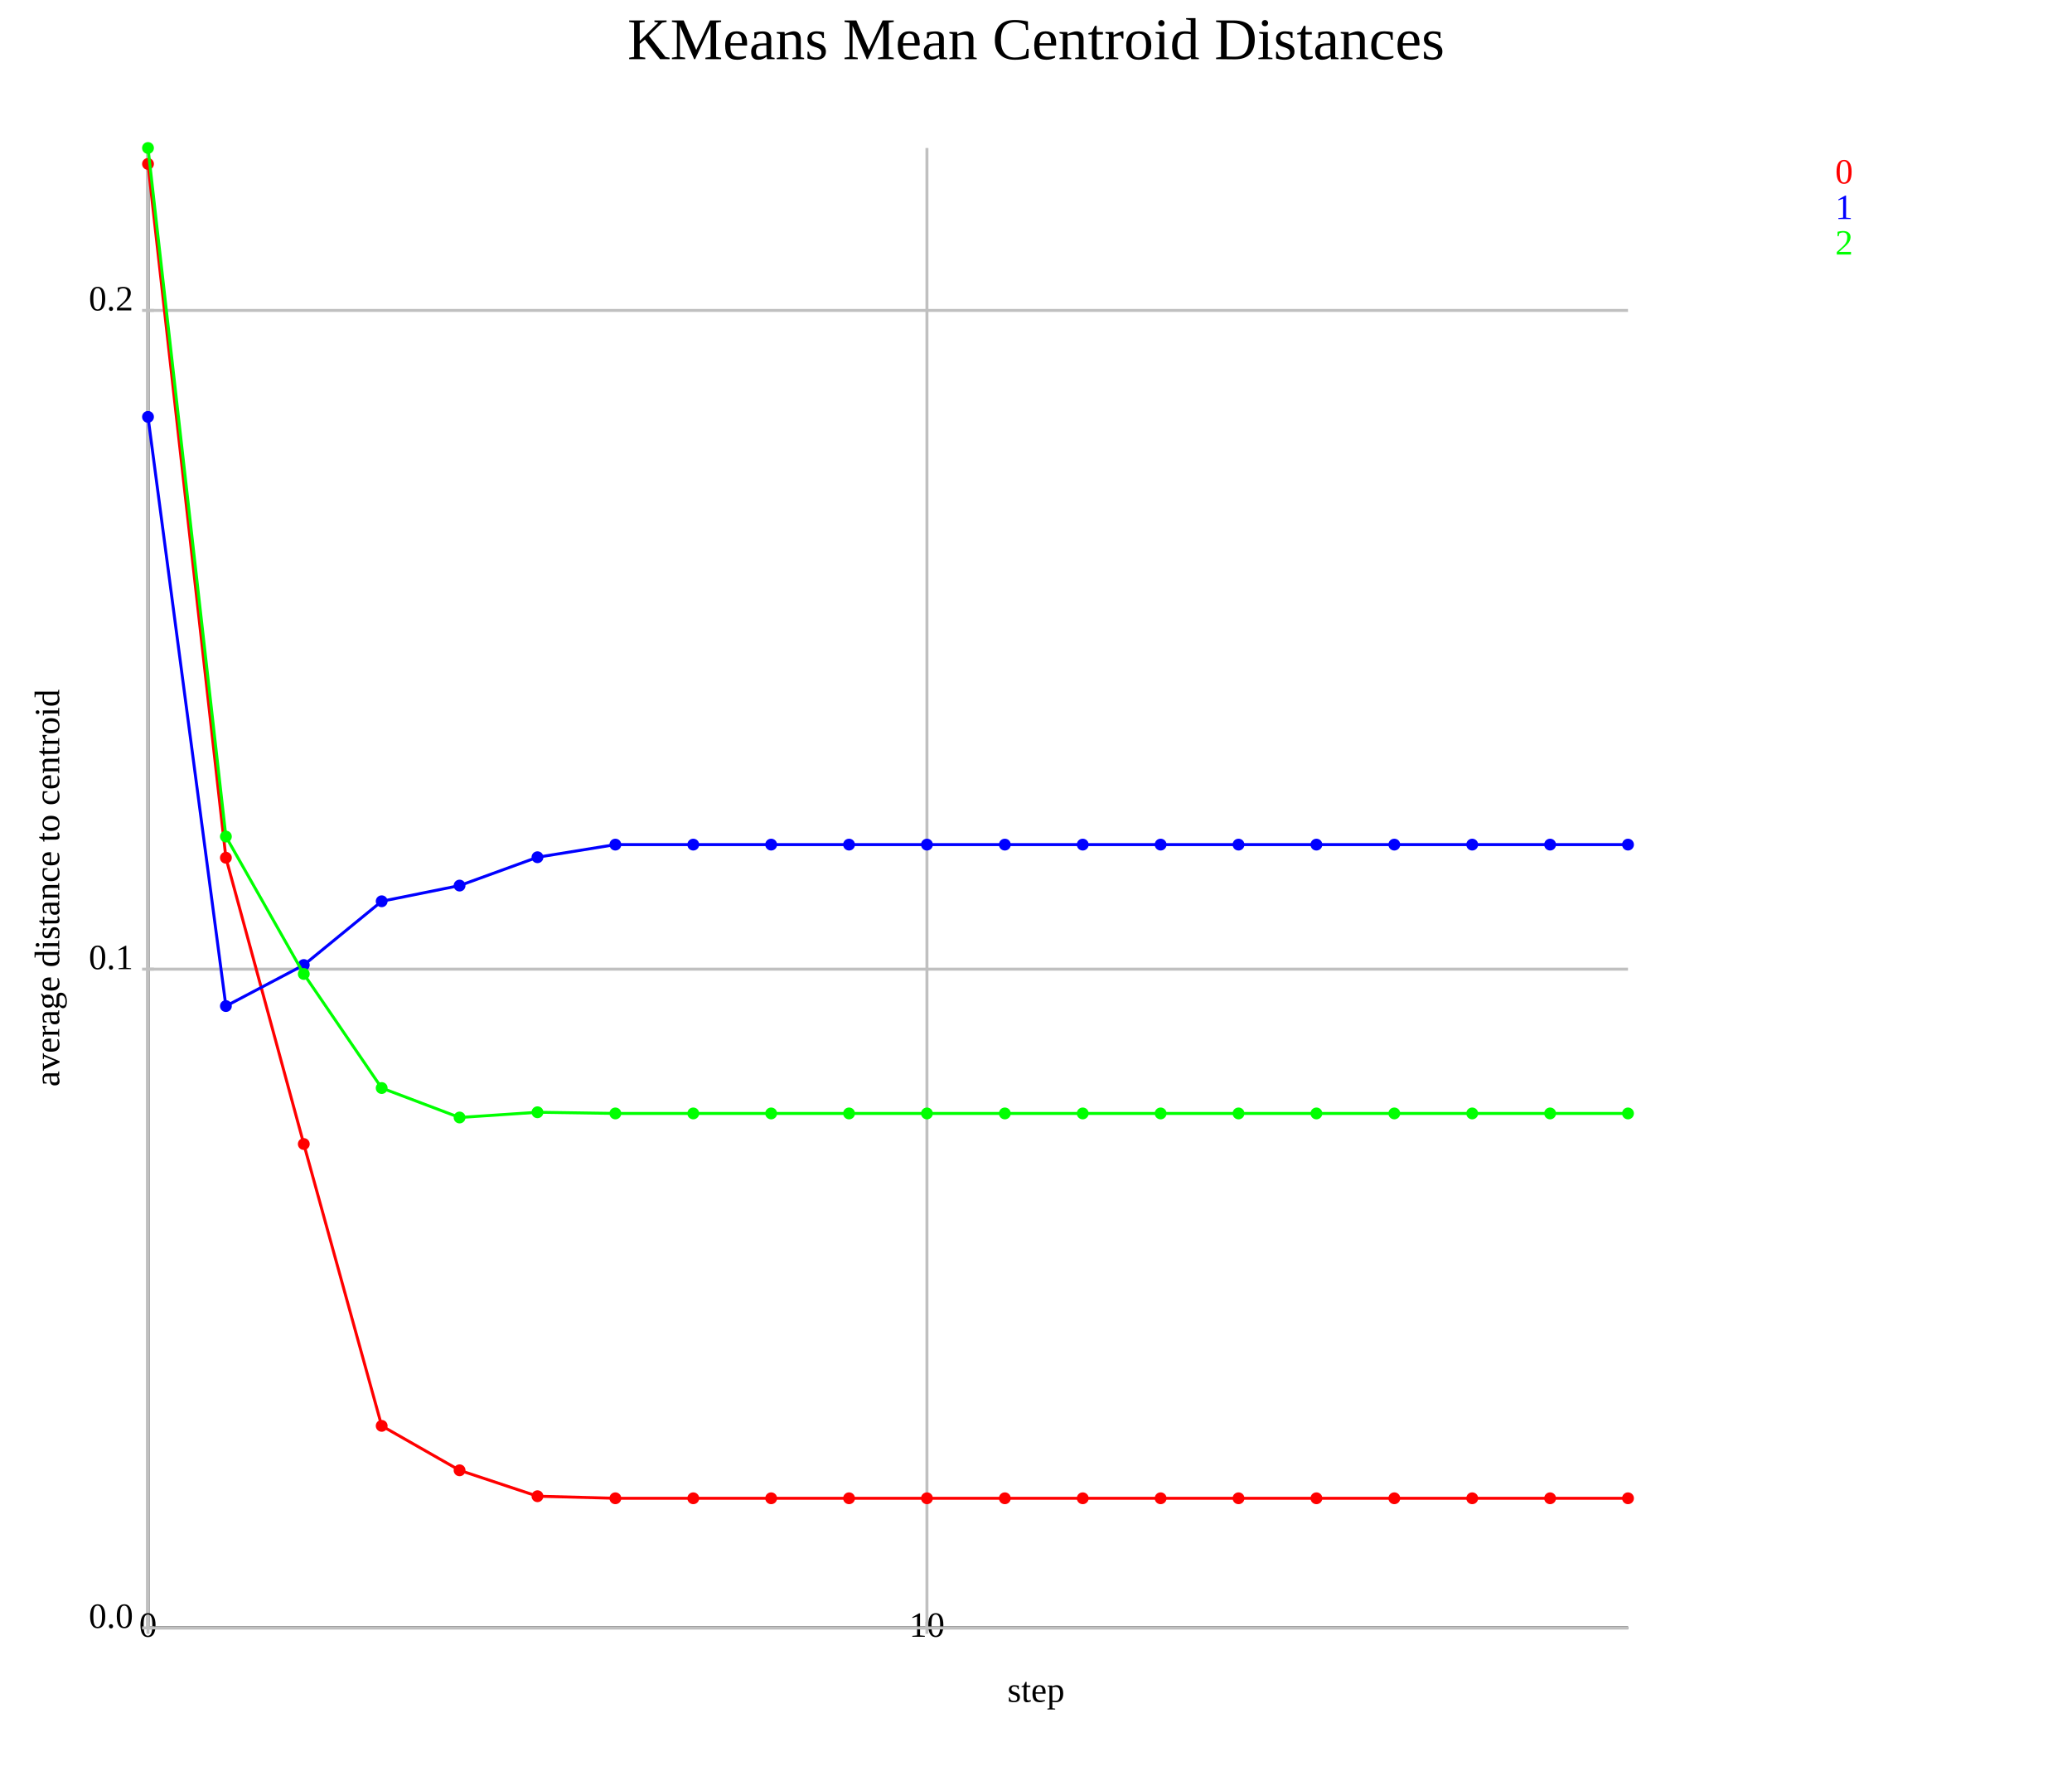
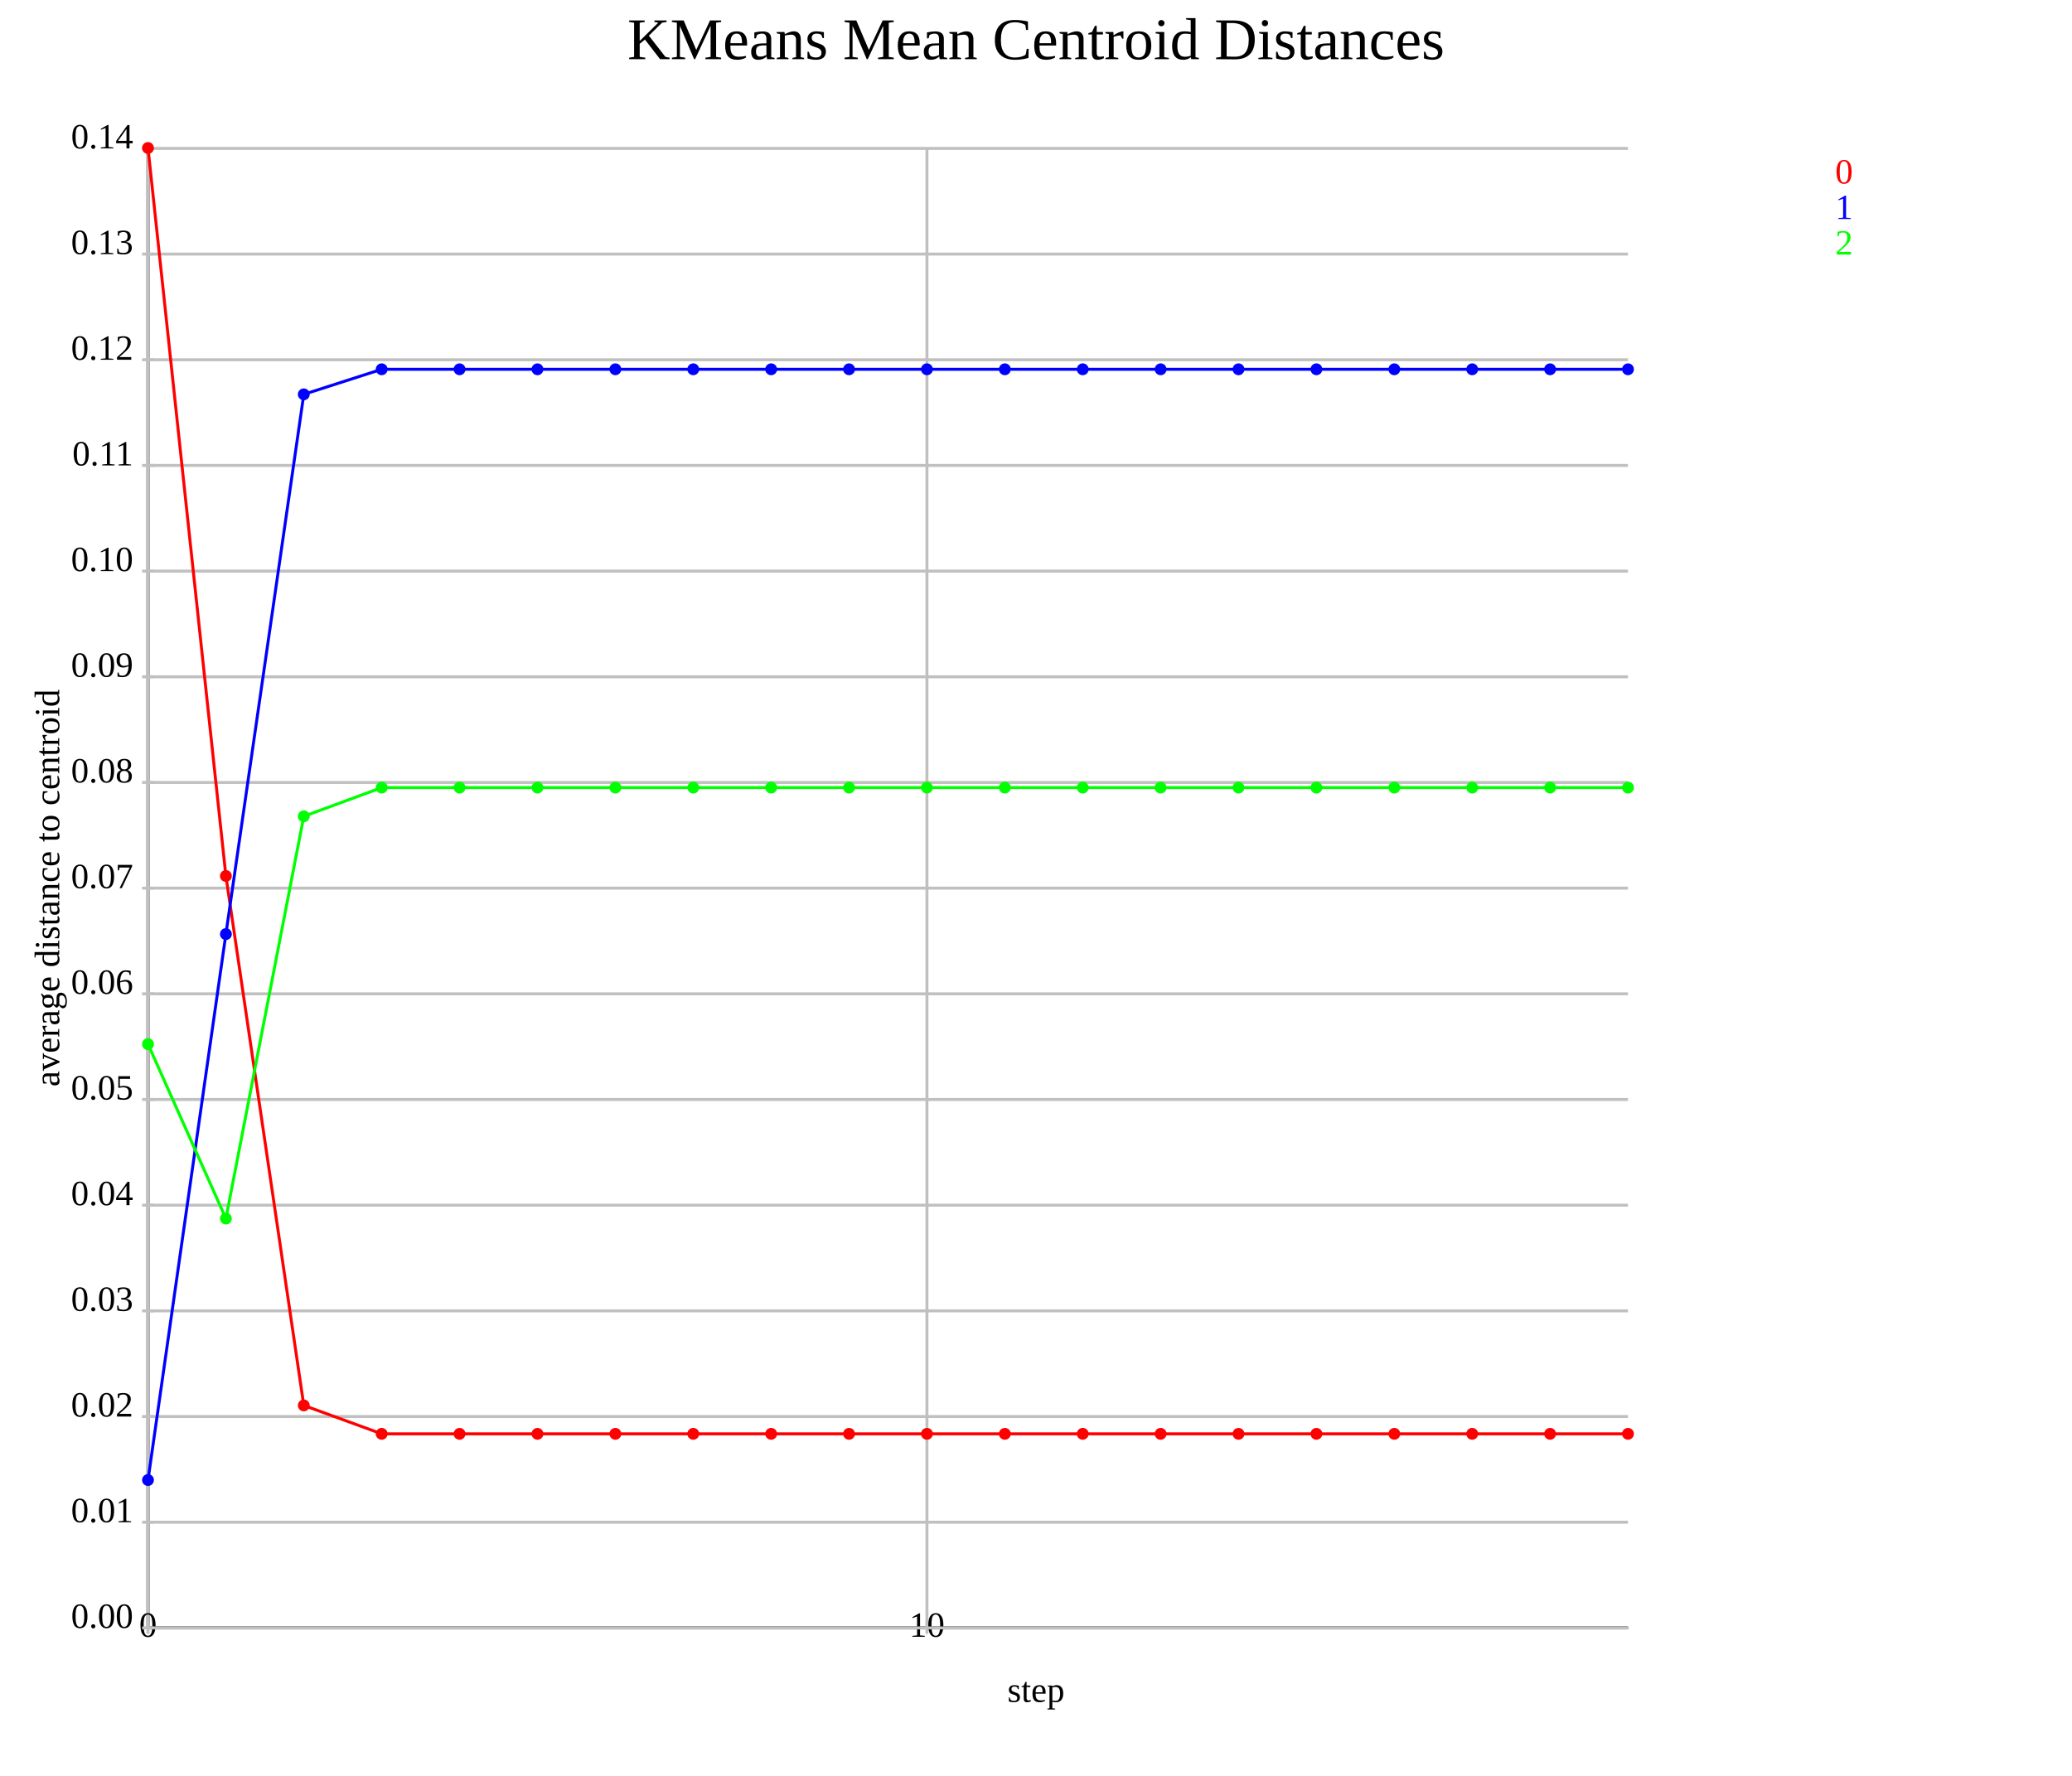
<svg xmlns="http://www.w3.org/2000/svg" version="1.1" width="700.0" height="600.0">
  <style>.caption {
  font-size: 14px;
  font-family: Georgia, serif;
}
</style>
  <line x1="50.0" y1="550.0" x2="550.0" y2="550.0" stroke="rgb(0,0,0)" stroke-width="1" />
  <line x1="50.0" y1="550.0" x2="50.0" y2="50.0" stroke="rgb(0,0,0)" stroke-width="1" />
  <line x1="50.0" y1="550.0" x2="50.0" y2="50.0" stroke="rgb(192,192,192)" stroke-width="1" />
  <line x1="50.0" y1="548.0" x2="50.0" y2="552.0" stroke="rgb(192,192,192)" stroke-width="1" />
  <text text-anchor="middle" alignment-baseline="hanging" x="50.0" y="553.0" font-size="12.0">0</text>
  <line x1="313.158" y1="550.0" x2="313.158" y2="50.0" stroke="rgb(192,192,192)" stroke-width="1" />
  <line x1="313.158" y1="548.0" x2="313.158" y2="552.0" stroke="rgb(192,192,192)" stroke-width="1" />
  <text text-anchor="middle" alignment-baseline="hanging" x="313.158" y="553.0" font-size="12.0">10</text>
  <line x1="50.0" y1="550.0" x2="550.0" y2="550.0" stroke="rgb(192,192,192)" stroke-width="1" />
-   <text text-anchor="end" alignment-baseline="middle" x="45.0" y="550.0" font-size="12.0">0.0</text>
+   <text text-anchor="end" alignment-baseline="middle" x="45.0" y="550.0" font-size="12.0">0.00</text>
  <line x1="48.0" y1="550.0" x2="52.0" y2="550.0" stroke="rgb(192,192,192)" stroke-width="1" />
-   <line x1="50.0" y1="327.438" x2="550.0" y2="327.438" stroke="rgb(192,192,192)" stroke-width="1" />
-   <text text-anchor="end" alignment-baseline="middle" x="45.0" y="327.438" font-size="12.0">0.1</text>
-   <line x1="48.0" y1="327.438" x2="52.0" y2="327.438" stroke="rgb(192,192,192)" stroke-width="1" />
-   <line x1="50.0" y1="104.876" x2="550.0" y2="104.876" stroke="rgb(192,192,192)" stroke-width="1" />
-   <text text-anchor="end" alignment-baseline="middle" x="45.0" y="104.876" font-size="12.0">0.2</text>
-   <line x1="48.0" y1="104.876" x2="52.0" y2="104.876" stroke="rgb(192,192,192)" stroke-width="1" />
-   <polyline points="50.0,55.386 76.316,289.796 102.632,386.52 128.947,481.742 155.263,496.76 181.579,505.513 207.895,506.209 234.211,506.209 260.526,506.209 286.842,506.209 313.158,506.209 339.474,506.209 365.789,506.209 392.105,506.209 418.421,506.209 444.737,506.209 471.053,506.209 497.368,506.209 523.684,506.209 550.0,506.209" fill="none" stroke="rgb(255,0,0)" stroke-width="1" />
-   <circle cx="50.0" cy="55.386" r="2" fill="rgb(255,0,0)" />
-   <circle cx="76.316" cy="289.796" r="2" fill="rgb(255,0,0)" />
-   <circle cx="102.632" cy="386.52" r="2" fill="rgb(255,0,0)" />
-   <circle cx="128.947" cy="481.742" r="2" fill="rgb(255,0,0)" />
-   <circle cx="155.263" cy="496.76" r="2" fill="rgb(255,0,0)" />
-   <circle cx="181.579" cy="505.513" r="2" fill="rgb(255,0,0)" />
-   <circle cx="207.895" cy="506.209" r="2" fill="rgb(255,0,0)" />
-   <circle cx="234.211" cy="506.209" r="2" fill="rgb(255,0,0)" />
-   <circle cx="260.526" cy="506.209" r="2" fill="rgb(255,0,0)" />
-   <circle cx="286.842" cy="506.209" r="2" fill="rgb(255,0,0)" />
-   <circle cx="313.158" cy="506.209" r="2" fill="rgb(255,0,0)" />
-   <circle cx="339.474" cy="506.209" r="2" fill="rgb(255,0,0)" />
-   <circle cx="365.789" cy="506.209" r="2" fill="rgb(255,0,0)" />
-   <circle cx="392.105" cy="506.209" r="2" fill="rgb(255,0,0)" />
-   <circle cx="418.421" cy="506.209" r="2" fill="rgb(255,0,0)" />
-   <circle cx="444.737" cy="506.209" r="2" fill="rgb(255,0,0)" />
-   <circle cx="471.053" cy="506.209" r="2" fill="rgb(255,0,0)" />
-   <circle cx="497.368" cy="506.209" r="2" fill="rgb(255,0,0)" />
-   <circle cx="523.684" cy="506.209" r="2" fill="rgb(255,0,0)" />
-   <circle cx="550.0" cy="506.209" r="2" fill="rgb(255,0,0)" />
-   <polyline points="50.0,140.846 76.316,339.911 102.632,326.042 128.947,304.505 155.263,299.2 181.579,289.625 207.895,285.361 234.211,285.361 260.526,285.361 286.842,285.361 313.158,285.361 339.474,285.361 365.789,285.361 392.105,285.361 418.421,285.361 444.737,285.361 471.053,285.361 497.368,285.361 523.684,285.361 550.0,285.361" fill="none" stroke="rgb(0,0,255)" stroke-width="1" />
-   <circle cx="50.0" cy="140.846" r="2" fill="rgb(0,0,255)" />
-   <circle cx="76.316" cy="339.911" r="2" fill="rgb(0,0,255)" />
-   <circle cx="102.632" cy="326.042" r="2" fill="rgb(0,0,255)" />
-   <circle cx="128.947" cy="304.505" r="2" fill="rgb(0,0,255)" />
-   <circle cx="155.263" cy="299.2" r="2" fill="rgb(0,0,255)" />
-   <circle cx="181.579" cy="289.625" r="2" fill="rgb(0,0,255)" />
-   <circle cx="207.895" cy="285.361" r="2" fill="rgb(0,0,255)" />
-   <circle cx="234.211" cy="285.361" r="2" fill="rgb(0,0,255)" />
-   <circle cx="260.526" cy="285.361" r="2" fill="rgb(0,0,255)" />
-   <circle cx="286.842" cy="285.361" r="2" fill="rgb(0,0,255)" />
-   <circle cx="313.158" cy="285.361" r="2" fill="rgb(0,0,255)" />
-   <circle cx="339.474" cy="285.361" r="2" fill="rgb(0,0,255)" />
-   <circle cx="365.789" cy="285.361" r="2" fill="rgb(0,0,255)" />
-   <circle cx="392.105" cy="285.361" r="2" fill="rgb(0,0,255)" />
-   <circle cx="418.421" cy="285.361" r="2" fill="rgb(0,0,255)" />
-   <circle cx="444.737" cy="285.361" r="2" fill="rgb(0,0,255)" />
-   <circle cx="471.053" cy="285.361" r="2" fill="rgb(0,0,255)" />
-   <circle cx="497.368" cy="285.361" r="2" fill="rgb(0,0,255)" />
-   <circle cx="523.684" cy="285.361" r="2" fill="rgb(0,0,255)" />
-   <circle cx="550.0" cy="285.361" r="2" fill="rgb(0,0,255)" />
-   <polyline points="50.0,50.0 76.316,282.641 102.632,329.07 128.947,367.602 155.263,377.559 181.579,375.79 207.895,376.185 234.211,376.185 260.526,376.185 286.842,376.185 313.158,376.185 339.474,376.185 365.789,376.185 392.105,376.185 418.421,376.185 444.737,376.185 471.053,376.185 497.368,376.185 523.684,376.185 550.0,376.185" fill="none" stroke="rgb(0,255,0)" stroke-width="1" />
-   <circle cx="50.0" cy="50.0" r="2" fill="rgb(0,255,0)" />
-   <circle cx="76.316" cy="282.641" r="2" fill="rgb(0,255,0)" />
-   <circle cx="102.632" cy="329.07" r="2" fill="rgb(0,255,0)" />
-   <circle cx="128.947" cy="367.602" r="2" fill="rgb(0,255,0)" />
-   <circle cx="155.263" cy="377.559" r="2" fill="rgb(0,255,0)" />
-   <circle cx="181.579" cy="375.79" r="2" fill="rgb(0,255,0)" />
-   <circle cx="207.895" cy="376.185" r="2" fill="rgb(0,255,0)" />
-   <circle cx="234.211" cy="376.185" r="2" fill="rgb(0,255,0)" />
-   <circle cx="260.526" cy="376.185" r="2" fill="rgb(0,255,0)" />
-   <circle cx="286.842" cy="376.185" r="2" fill="rgb(0,255,0)" />
-   <circle cx="313.158" cy="376.185" r="2" fill="rgb(0,255,0)" />
-   <circle cx="339.474" cy="376.185" r="2" fill="rgb(0,255,0)" />
-   <circle cx="365.789" cy="376.185" r="2" fill="rgb(0,255,0)" />
-   <circle cx="392.105" cy="376.185" r="2" fill="rgb(0,255,0)" />
-   <circle cx="418.421" cy="376.185" r="2" fill="rgb(0,255,0)" />
-   <circle cx="444.737" cy="376.185" r="2" fill="rgb(0,255,0)" />
-   <circle cx="471.053" cy="376.185" r="2" fill="rgb(0,255,0)" />
-   <circle cx="497.368" cy="376.185" r="2" fill="rgb(0,255,0)" />
-   <circle cx="523.684" cy="376.185" r="2" fill="rgb(0,255,0)" />
-   <circle cx="550.0" cy="376.185" r="2" fill="rgb(0,255,0)" />
+   <line x1="50.0" y1="514.296" x2="550.0" y2="514.296" stroke="rgb(192,192,192)" stroke-width="1" />
+   <text text-anchor="end" alignment-baseline="middle" x="45.0" y="514.296" font-size="12.0">0.01</text>
+   <line x1="48.0" y1="514.296" x2="52.0" y2="514.296" stroke="rgb(192,192,192)" stroke-width="1" />
+   <line x1="50.0" y1="478.591" x2="550.0" y2="478.591" stroke="rgb(192,192,192)" stroke-width="1" />
+   <text text-anchor="end" alignment-baseline="middle" x="45.0" y="478.591" font-size="12.0">0.02</text>
+   <line x1="48.0" y1="478.591" x2="52.0" y2="478.591" stroke="rgb(192,192,192)" stroke-width="1" />
+   <line x1="50.0" y1="442.887" x2="550.0" y2="442.887" stroke="rgb(192,192,192)" stroke-width="1" />
+   <text text-anchor="end" alignment-baseline="middle" x="45.0" y="442.887" font-size="12.0">0.03</text>
+   <line x1="48.0" y1="442.887" x2="52.0" y2="442.887" stroke="rgb(192,192,192)" stroke-width="1" />
+   <line x1="50.0" y1="407.183" x2="550.0" y2="407.183" stroke="rgb(192,192,192)" stroke-width="1" />
+   <text text-anchor="end" alignment-baseline="middle" x="45.0" y="407.183" font-size="12.0">0.04</text>
+   <line x1="48.0" y1="407.183" x2="52.0" y2="407.183" stroke="rgb(192,192,192)" stroke-width="1" />
+   <line x1="50.0" y1="371.478" x2="550.0" y2="371.478" stroke="rgb(192,192,192)" stroke-width="1" />
+   <text text-anchor="end" alignment-baseline="middle" x="45.0" y="371.478" font-size="12.0">0.05</text>
+   <line x1="48.0" y1="371.478" x2="52.0" y2="371.478" stroke="rgb(192,192,192)" stroke-width="1" />
+   <line x1="50.0" y1="335.774" x2="550.0" y2="335.774" stroke="rgb(192,192,192)" stroke-width="1" />
+   <text text-anchor="end" alignment-baseline="middle" x="45.0" y="335.774" font-size="12.0">0.06</text>
+   <line x1="48.0" y1="335.774" x2="52.0" y2="335.774" stroke="rgb(192,192,192)" stroke-width="1" />
+   <line x1="50.0" y1="300.07" x2="550.0" y2="300.07" stroke="rgb(192,192,192)" stroke-width="1" />
+   <text text-anchor="end" alignment-baseline="middle" x="45.0" y="300.07" font-size="12.0">0.07</text>
+   <line x1="48.0" y1="300.07" x2="52.0" y2="300.07" stroke="rgb(192,192,192)" stroke-width="1" />
+   <line x1="50.0" y1="264.365" x2="550.0" y2="264.365" stroke="rgb(192,192,192)" stroke-width="1" />
+   <text text-anchor="end" alignment-baseline="middle" x="45.0" y="264.365" font-size="12.0">0.08</text>
+   <line x1="48.0" y1="264.365" x2="52.0" y2="264.365" stroke="rgb(192,192,192)" stroke-width="1" />
+   <line x1="50.0" y1="228.661" x2="550.0" y2="228.661" stroke="rgb(192,192,192)" stroke-width="1" />
+   <text text-anchor="end" alignment-baseline="middle" x="45.0" y="228.661" font-size="12.0">0.09</text>
+   <line x1="48.0" y1="228.661" x2="52.0" y2="228.661" stroke="rgb(192,192,192)" stroke-width="1" />
+   <line x1="50.0" y1="192.956" x2="550.0" y2="192.956" stroke="rgb(192,192,192)" stroke-width="1" />
+   <text text-anchor="end" alignment-baseline="middle" x="45.0" y="192.956" font-size="12.0">0.10</text>
+   <line x1="48.0" y1="192.956" x2="52.0" y2="192.956" stroke="rgb(192,192,192)" stroke-width="1" />
+   <line x1="50.0" y1="157.252" x2="550.0" y2="157.252" stroke="rgb(192,192,192)" stroke-width="1" />
+   <text text-anchor="end" alignment-baseline="middle" x="45.0" y="157.252" font-size="12.0">0.11</text>
+   <line x1="48.0" y1="157.252" x2="52.0" y2="157.252" stroke="rgb(192,192,192)" stroke-width="1" />
+   <line x1="50.0" y1="121.548" x2="550.0" y2="121.548" stroke="rgb(192,192,192)" stroke-width="1" />
+   <text text-anchor="end" alignment-baseline="middle" x="45.0" y="121.548" font-size="12.0">0.12</text>
+   <line x1="48.0" y1="121.548" x2="52.0" y2="121.548" stroke="rgb(192,192,192)" stroke-width="1" />
+   <line x1="50.0" y1="85.843" x2="550.0" y2="85.843" stroke="rgb(192,192,192)" stroke-width="1" />
+   <text text-anchor="end" alignment-baseline="middle" x="45.0" y="85.843" font-size="12.0">0.13</text>
+   <line x1="48.0" y1="85.843" x2="52.0" y2="85.843" stroke="rgb(192,192,192)" stroke-width="1" />
+   <line x1="50.0" y1="50.139" x2="550.0" y2="50.139" stroke="rgb(192,192,192)" stroke-width="1" />
+   <text text-anchor="end" alignment-baseline="middle" x="45.0" y="50.139" font-size="12.0">0.14</text>
+   <line x1="48.0" y1="50.139" x2="52.0" y2="50.139" stroke="rgb(192,192,192)" stroke-width="1" />
+   <polyline points="50.0,50.0 76.316,295.962 102.632,474.834 128.947,484.435 155.263,484.435 181.579,484.435 207.895,484.435 234.211,484.435 260.526,484.435 286.842,484.435 313.158,484.435 339.474,484.435 365.789,484.435 392.105,484.435 418.421,484.435 444.737,484.435 471.053,484.435 497.368,484.435 523.684,484.435 550.0,484.435" fill="none" stroke="rgb(255,0,0)" stroke-width="1" />
+   <circle cx="50.0" cy="50.0" r="2" fill="rgb(255,0,0)" />
+   <circle cx="76.316" cy="295.962" r="2" fill="rgb(255,0,0)" />
+   <circle cx="102.632" cy="474.834" r="2" fill="rgb(255,0,0)" />
+   <circle cx="128.947" cy="484.435" r="2" fill="rgb(255,0,0)" />
+   <circle cx="155.263" cy="484.435" r="2" fill="rgb(255,0,0)" />
+   <circle cx="181.579" cy="484.435" r="2" fill="rgb(255,0,0)" />
+   <circle cx="207.895" cy="484.435" r="2" fill="rgb(255,0,0)" />
+   <circle cx="234.211" cy="484.435" r="2" fill="rgb(255,0,0)" />
+   <circle cx="260.526" cy="484.435" r="2" fill="rgb(255,0,0)" />
+   <circle cx="286.842" cy="484.435" r="2" fill="rgb(255,0,0)" />
+   <circle cx="313.158" cy="484.435" r="2" fill="rgb(255,0,0)" />
+   <circle cx="339.474" cy="484.435" r="2" fill="rgb(255,0,0)" />
+   <circle cx="365.789" cy="484.435" r="2" fill="rgb(255,0,0)" />
+   <circle cx="392.105" cy="484.435" r="2" fill="rgb(255,0,0)" />
+   <circle cx="418.421" cy="484.435" r="2" fill="rgb(255,0,0)" />
+   <circle cx="444.737" cy="484.435" r="2" fill="rgb(255,0,0)" />
+   <circle cx="471.053" cy="484.435" r="2" fill="rgb(255,0,0)" />
+   <circle cx="497.368" cy="484.435" r="2" fill="rgb(255,0,0)" />
+   <circle cx="523.684" cy="484.435" r="2" fill="rgb(255,0,0)" />
+   <circle cx="550.0" cy="484.435" r="2" fill="rgb(255,0,0)" />
+   <polyline points="50.0,500.045 76.316,315.593 102.632,133.232 128.947,124.767 155.263,124.767 181.579,124.767 207.895,124.767 234.211,124.767 260.526,124.767 286.842,124.767 313.158,124.767 339.474,124.767 365.789,124.767 392.105,124.767 418.421,124.767 444.737,124.767 471.053,124.767 497.368,124.767 523.684,124.767 550.0,124.767" fill="none" stroke="rgb(0,0,255)" stroke-width="1" />
+   <circle cx="50.0" cy="500.045" r="2" fill="rgb(0,0,255)" />
+   <circle cx="76.316" cy="315.593" r="2" fill="rgb(0,0,255)" />
+   <circle cx="102.632" cy="133.232" r="2" fill="rgb(0,0,255)" />
+   <circle cx="128.947" cy="124.767" r="2" fill="rgb(0,0,255)" />
+   <circle cx="155.263" cy="124.767" r="2" fill="rgb(0,0,255)" />
+   <circle cx="181.579" cy="124.767" r="2" fill="rgb(0,0,255)" />
+   <circle cx="207.895" cy="124.767" r="2" fill="rgb(0,0,255)" />
+   <circle cx="234.211" cy="124.767" r="2" fill="rgb(0,0,255)" />
+   <circle cx="260.526" cy="124.767" r="2" fill="rgb(0,0,255)" />
+   <circle cx="286.842" cy="124.767" r="2" fill="rgb(0,0,255)" />
+   <circle cx="313.158" cy="124.767" r="2" fill="rgb(0,0,255)" />
+   <circle cx="339.474" cy="124.767" r="2" fill="rgb(0,0,255)" />
+   <circle cx="365.789" cy="124.767" r="2" fill="rgb(0,0,255)" />
+   <circle cx="392.105" cy="124.767" r="2" fill="rgb(0,0,255)" />
+   <circle cx="418.421" cy="124.767" r="2" fill="rgb(0,0,255)" />
+   <circle cx="444.737" cy="124.767" r="2" fill="rgb(0,0,255)" />
+   <circle cx="471.053" cy="124.767" r="2" fill="rgb(0,0,255)" />
+   <circle cx="497.368" cy="124.767" r="2" fill="rgb(0,0,255)" />
+   <circle cx="523.684" cy="124.767" r="2" fill="rgb(0,0,255)" />
+   <circle cx="550.0" cy="124.767" r="2" fill="rgb(0,0,255)" />
+   <polyline points="50.0,352.764 76.316,411.701 102.632,275.801 128.947,266.101 155.263,266.101 181.579,266.101 207.895,266.101 234.211,266.101 260.526,266.101 286.842,266.101 313.158,266.101 339.474,266.101 365.789,266.101 392.105,266.101 418.421,266.101 444.737,266.101 471.053,266.101 497.368,266.101 523.684,266.101 550.0,266.101" fill="none" stroke="rgb(0,255,0)" stroke-width="1" />
+   <circle cx="50.0" cy="352.764" r="2" fill="rgb(0,255,0)" />
+   <circle cx="76.316" cy="411.701" r="2" fill="rgb(0,255,0)" />
+   <circle cx="102.632" cy="275.801" r="2" fill="rgb(0,255,0)" />
+   <circle cx="128.947" cy="266.101" r="2" fill="rgb(0,255,0)" />
+   <circle cx="155.263" cy="266.101" r="2" fill="rgb(0,255,0)" />
+   <circle cx="181.579" cy="266.101" r="2" fill="rgb(0,255,0)" />
+   <circle cx="207.895" cy="266.101" r="2" fill="rgb(0,255,0)" />
+   <circle cx="234.211" cy="266.101" r="2" fill="rgb(0,255,0)" />
+   <circle cx="260.526" cy="266.101" r="2" fill="rgb(0,255,0)" />
+   <circle cx="286.842" cy="266.101" r="2" fill="rgb(0,255,0)" />
+   <circle cx="313.158" cy="266.101" r="2" fill="rgb(0,255,0)" />
+   <circle cx="339.474" cy="266.101" r="2" fill="rgb(0,255,0)" />
+   <circle cx="365.789" cy="266.101" r="2" fill="rgb(0,255,0)" />
+   <circle cx="392.105" cy="266.101" r="2" fill="rgb(0,255,0)" />
+   <circle cx="418.421" cy="266.101" r="2" fill="rgb(0,255,0)" />
+   <circle cx="444.737" cy="266.101" r="2" fill="rgb(0,255,0)" />
+   <circle cx="471.053" cy="266.101" r="2" fill="rgb(0,255,0)" />
+   <circle cx="497.368" cy="266.101" r="2" fill="rgb(0,255,0)" />
+   <circle cx="523.684" cy="266.101" r="2" fill="rgb(0,255,0)" />
+   <circle cx="550.0" cy="266.101" r="2" fill="rgb(0,255,0)" />
  <text x="350.0" y="20.0" text-anchor="middle" fill="rgb(0,0,0)" font-size="20.0">KMeans Mean Centroid Distances</text>
  <text x="350.0" y="575.0" text-anchor="middle" fill="rgb(0,0,0)" font-size="12.0">step</text>
  <text transform="rotate(-90.0 20.0 300.0)" x="20.0" y="300.0" text-anchor="middle" fill="rgb(0,0,0)" font-size="12.0">average distance to centroid</text>
  <text x="620" y="62" fill="rgb(255,0,0)" font-size="12">0</text>
  <text x="620" y="74" fill="rgb(0,0,255)" font-size="12">1</text>
  <text x="620" y="86" fill="rgb(0,255,0)" font-size="12">2</text>
      Sorry, your browser does not support inline SVG.
    </svg>
